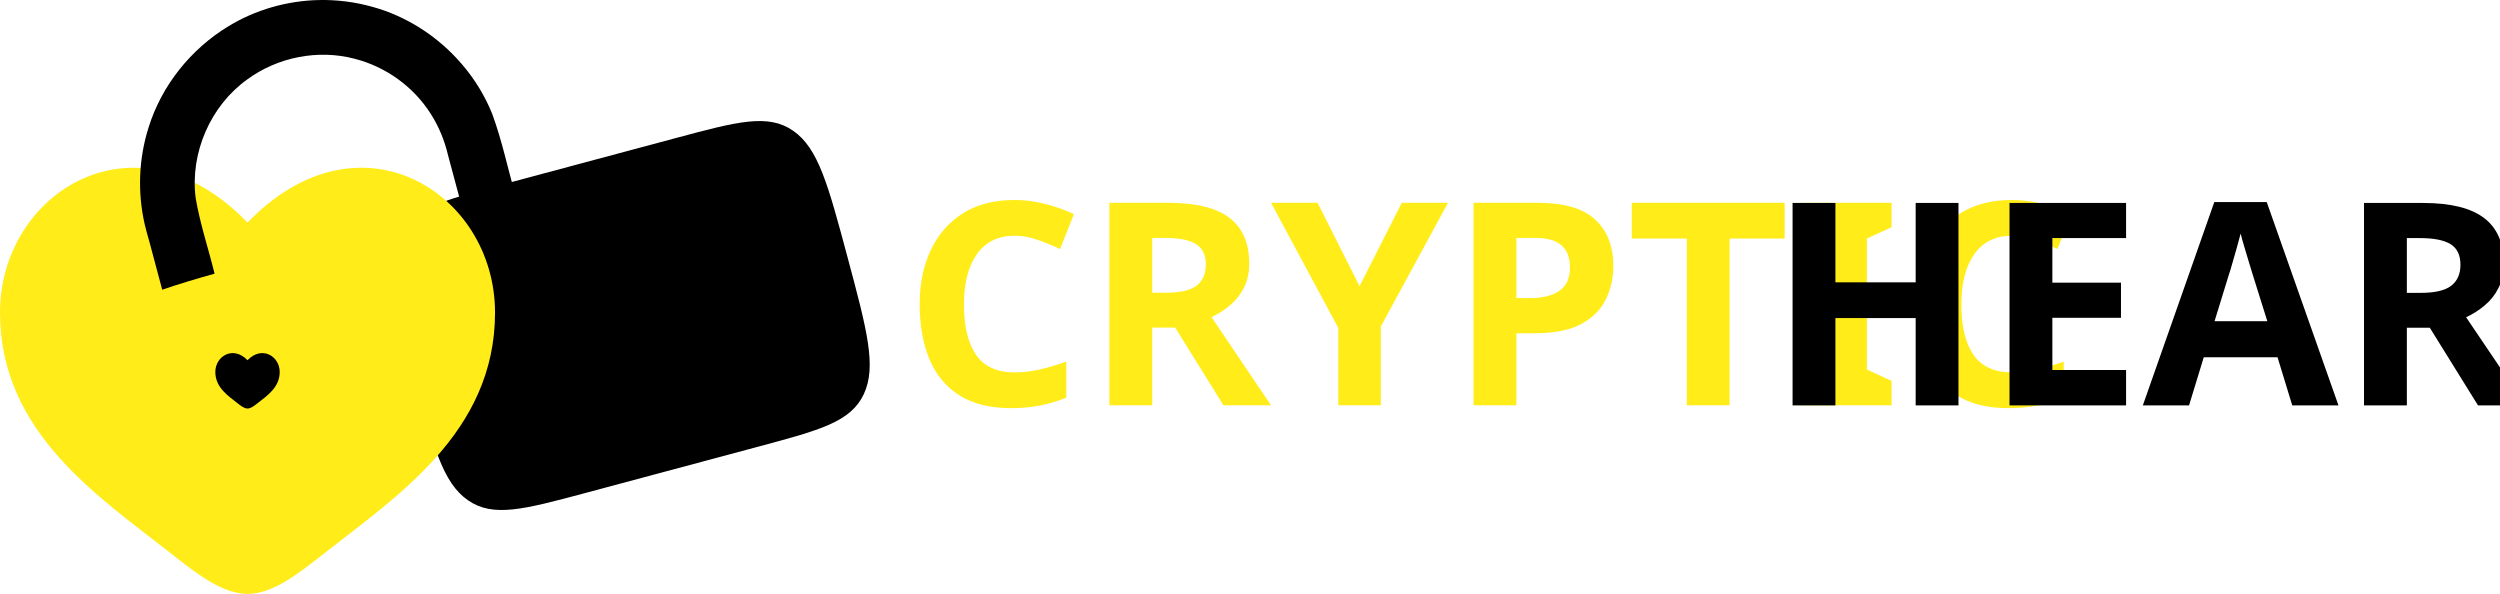
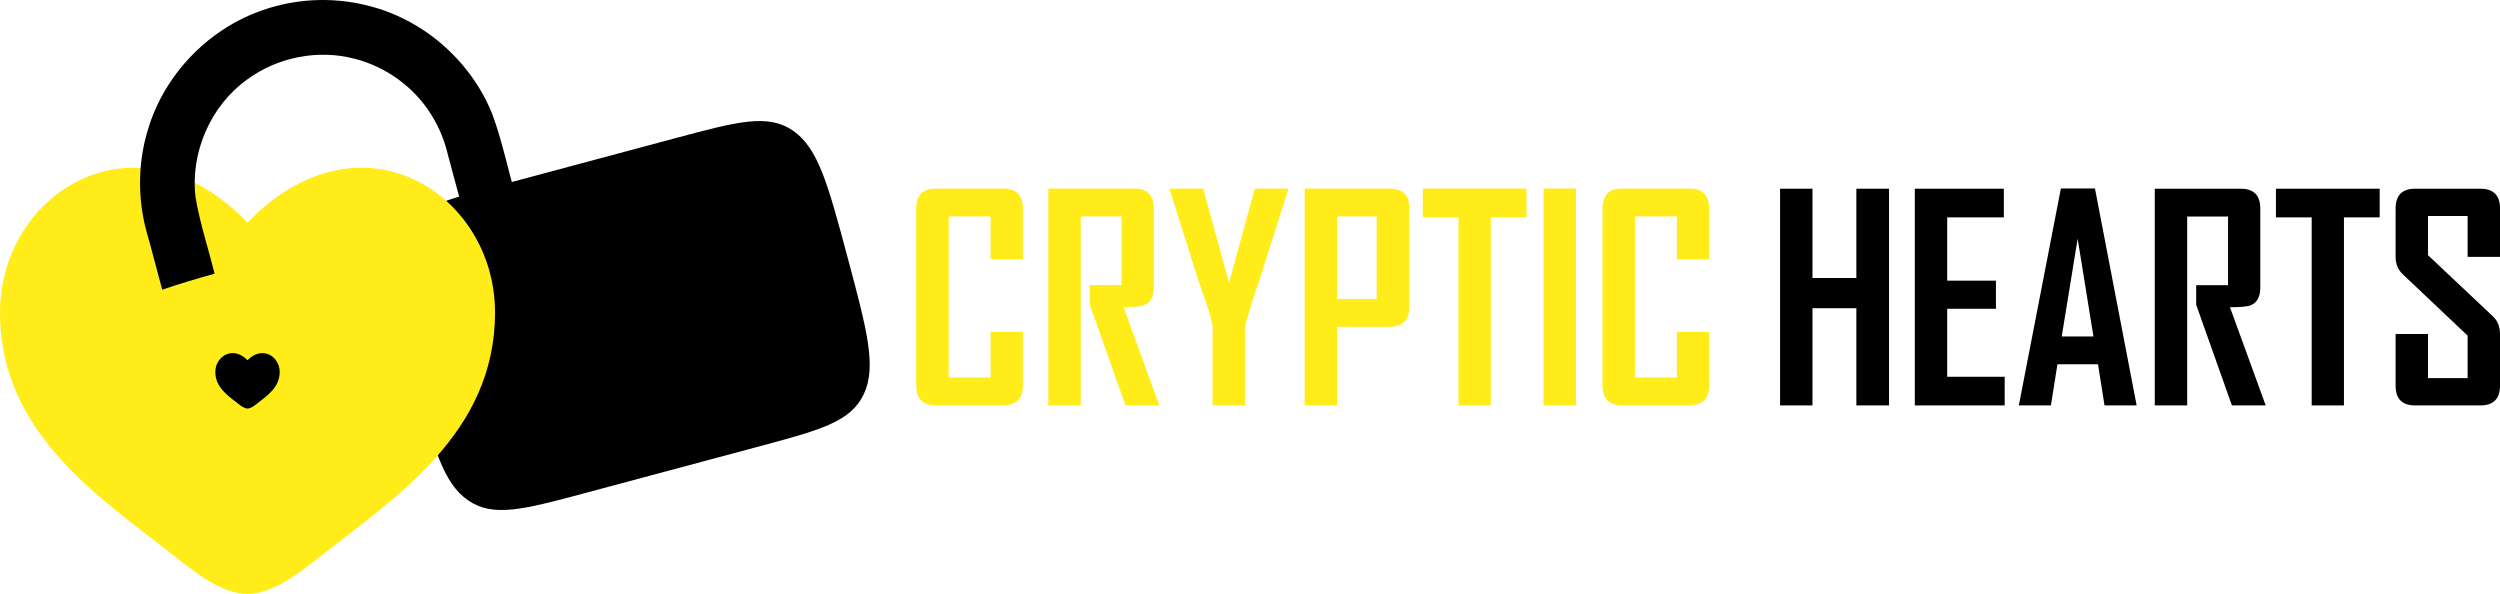
<svg xmlns="http://www.w3.org/2000/svg" width="890.789mm" height="211.601mm" viewBox="0 0 890.789 211.601" version="1.1" id="svg5" xml:space="preserve">
  <defs id="defs2" />
  <g id="layer1" transform="translate(-1925.93,256.8667)">
    <path opacity="0.5" d="m 2073.291,-123.723 c -6.943,-25.913 -10.415,-38.869 -5.778,-48.74 4.637,-9.871 15.572,-12.801 37.442,-18.661 l 61.857,-16.575 c 21.87,-5.86 32.804,-8.79 41.756,-2.56 8.951,6.23 12.423,19.186 19.366,45.099 6.943,25.913 10.415,38.869 5.778,48.74 -4.637,9.871 -15.572,12.801 -37.441,18.661 l -61.857,16.575 c -21.87,5.86 -32.805,8.79 -41.756,2.56 -8.951,-6.23 -12.423,-19.186 -19.366,-45.099 z" fill="#1c274c" id="path875" style="opacity:1;fill:#000000;fill-opacity:1;stroke-width:8.714" />
    <g style="fill:#FFEC19;fill-opacity:1" id="g141" transform="matrix(8.819444,0,0,8.819444,1908.291,-226.0643)">
      <path d="M 2,9.137 C 2,14 6.019,16.591 8.962,18.911 10,19.729 11,20.5 12,20.5 c 1,0 2,-0.771 3.038,-1.589 C 17.981,16.591 22,14 22,9.137 22,4.274 16.5,0.825 12,5.501 7.5,0.825 2,4.274 2,9.137 Z" fill="#1c274c" id="path132" style="fill:#FFEC19;fill-opacity:1" />
    </g>
    <path id="path877" style="fill:#000000;fill-opacity:1;stroke-width:9.231" d="m 2039.405,-256.85 c -11.228,0.264 -22.465,3.467 -32.087,9.343 -13.395,8.115 -23.834,21.135 -28.462,36.109 -3.524,11.103 -3.955,23.112 -1.364,34.463 0.734,3.164 1.76,6.303 2.546,9.48 1.231,4.605 2.462,9.21 3.693,13.815 6.153,-2.113 12.393,-3.958 18.656,-5.715 -2.213,-8.984 -5.176,-17.795 -6.737,-26.929 -2.05,-16.033 5.251,-32.912 18.419,-42.311 10.813,-7.917 25.214,-10.772 38.194,-7.339 11.129,2.823 21.104,10 27.209,19.738 2.886,4.503 4.906,9.528 6.124,14.728 1.629,6.17 3.301,12.328 4.958,18.49 6.309,-1.61 12.64,-3.138 19.031,-4.385 -2.776,-9.63 -4.785,-19.463 -8.26,-28.884 -5.078,-12.684 -14.397,-23.546 -25.948,-30.796 -5.12,-3.193 -10.797,-5.758 -16.671,-7.366 -6.29,-1.78 -12.792,-2.589 -19.302,-2.443 z" />
-     <text xml:space="preserve" style="font-style:normal;font-variant:normal;font-weight:bold;font-stretch:normal;font-size:101.05px;font-family:'Agency FB';-inkscape-font-specification:'Agency FB Bold';opacity:1;fill:#FFEC19;fill-opacity:1;stroke:none;stroke-width:589.138;stroke-opacity:0.471" x="2247.764" y="-112.457" id="text1837">
-       <tspan id="tspan1835" style="font-style:normal;font-variant:normal;font-weight:bold;font-stretch:normal;font-family:'Agency FB';-inkscape-font-specification:'Agency FB Bold';fill:#FFEC19;fill-opacity:1;stroke-width:589.138" x="2247.764" y="-112.457">CRYPTIC</tspan>
-     </text>
-     <text xml:space="preserve" style="font-style:normal;font-variant:normal;font-weight:bold;font-stretch:normal;font-size:101.05px;font-family:'Agency FB';-inkscape-font-specification:'Agency FB Bold';opacity:1;fill:#000000;fill-opacity:1;stroke:none;stroke-width:589.138;stroke-opacity:0.471" x="2555.558" y="-112.408" id="text2150">
-       <tspan id="tspan2148" style="font-style:normal;font-variant:normal;font-weight:bold;font-stretch:normal;font-family:'Agency FB';-inkscape-font-specification:'Agency FB Bold';fill:#000000;fill-opacity:1;stroke-width:589.138" x="2555.558" y="-112.408">HEARTS</tspan>
-     </text>
+     <g aria-label="CRYPTIC" id="text1837" style="font-weight:bold;font-size:101.05px;font-family:'Agency FB';-inkscape-font-specification:'Agency FB Bold';opacity:1;fill:#ffec19;stroke-width:589.138;stroke-opacity:0.471">
+       <path d="m 2290.394,-119.513 q 0,7.056 -7.056,7.056 h -24.078 q -6.858,0 -6.858,-7.056 v -63.058 q 0,-7.105 6.858,-7.105 h 24.078 q 7.056,0 7.056,7.105 v 18.059 h -11.496 v -15.246 h -14.95 v 57.383 h 14.95 v -16.233 h 11.496 z" id="path318" />
+       <path d="m 2338.995,-112.457 h -12.039 l -12.73,-35.871 q 0,0 0,-6.957 h 11.348 v -24.473 h -14.556 v 67.301 h -11.546 v -77.218 h 30.641 q 6.957,0 6.957,7.105 v 28.075 q 0,4.885 -3.306,6.316 -1.776,0.74 -7.5,0.74 z" id="path320" />
+       <path d="m 2384.882,-189.231 -10.214,32.269 q -1.875,4.786 -5.082,16.134 v 28.371 h -11.595 v -28.371 q -0.789,-3.849 -2.27,-8.141 -2.615,-7.352 -2.812,-7.993 l -10.164,-32.269 q -0.049,-0.049 0,-0.444 h 11.891 l 9.227,33.552 9.177,-33.552 h 11.842 q 0,0.345 0,0.444 z" id="path322" />
+       <path d="m 2428.105,-147.637 q 0,7.204 -7.056,7.204 h -18.7 v 27.976 h -11.546 v -77.218 h 30.246 q 7.056,0 7.056,7.105 z m -11.644,-2.714 v -29.407 h -14.111 v 29.407 z" id="path324" />
+       <path d="m 2469.847,-179.462 h -12.73 v 67.005 h -11.496 v -67.005 h -12.73 v -10.214 h 36.956 z" id="path326" />
+       <path d="m 2487.462,-112.457 h -11.546 v -77.218 h 11.546 z" id="path328" />
+       <path d="m 2534.927,-119.513 q 0,7.056 -7.056,7.056 h -24.078 q -6.858,0 -6.858,-7.056 v -63.058 q 0,-7.105 6.858,-7.105 h 24.078 q 7.056,0 7.056,7.105 v 18.059 h -11.496 v -15.246 h -14.95 v 57.383 h 14.95 v -16.233 h 11.496 z" id="path330" />
+     </g>
+     <g aria-label="HEARTS" id="text2150" style="font-weight:bold;font-size:101.05px;font-family:'Agency FB';-inkscape-font-specification:'Agency FB Bold';opacity:1;stroke-width:589.138;stroke-opacity:0.471">
+       <path d="m 2599.027,-112.408 h -11.645 v -34.637 h -15.641 v 34.637 h -11.546 v -77.218 h 11.546 v 31.825 h 15.641 v -31.825 h 11.645 z" id="path333" />
+       <path d="m 2640.227,-112.408 h -32.022 v -77.218 h 31.726 v 10.214 h -20.18 v 22.549 h 17.368 v 10.016 h -17.368 v 24.226 h 20.477 z" id="path335" />
+       <path d="m 2687.249,-112.408 h -11.447 l -2.319,-14.654 h -14.457 l -2.319,14.654 h -11.398 v -0.197 l 14.95,-77.12 h 12.138 z m -15.394,-24.572 -5.625,-34.835 -5.674,34.835 z" id="path337" />
+       <path d="m 2733.234,-112.408 h -12.039 l -12.73,-35.871 q 0,0 0,-6.957 h 11.348 v -24.473 h -14.556 v 67.301 h -11.546 v -77.218 h 30.641 q 6.957,0 6.957,7.105 v 28.075 q 0,4.885 -3.306,6.316 -1.776,0.74 -7.5,0.74 z" id="path339" />
+       <path d="m 2773.842,-179.412 h -12.73 v 67.005 h -11.496 v -67.005 h -12.73 v -10.214 h 36.956 z" id="path341" />
+       <path d="m 2816.719,-119.463 q 0,7.056 -7.006,7.056 h -23.239 q -6.957,0 -6.957,-7.056 v -18.404 h 11.546 v 15.74 h 14.111 v -15.148 l -23.141,-21.907 q -2.516,-2.418 -2.516,-6.168 v -17.171 q 0,-7.105 6.957,-7.105 h 23.239 q 7.006,0 7.006,7.006 v 17.269 h -11.546 v -14.556 h -14.111 v 13.963 l 23.141,21.809 q 2.516,2.368 2.516,6.266 z" id="path343" />
+     </g>
    <g style="opacity:1;fill:#000000;fill-opacity:1" id="g2608" transform="matrix(1.146982,0,0,1.146982,2000.36,-134.8199)">
      <path d="M 2,9.137 C 2,14 6.019,16.591 8.962,18.911 10,19.729 11,20.5 12,20.5 c 1,0 2,-0.771 3.038,-1.589 C 17.981,16.591 22,14 22,9.137 22,4.274 16.5,0.825 12,5.501 7.5,0.825 2,4.274 2,9.137 Z" fill="#1c274c" id="path2606" style="fill:#000000;fill-opacity:1" />
    </g>
  </g>
</svg>
